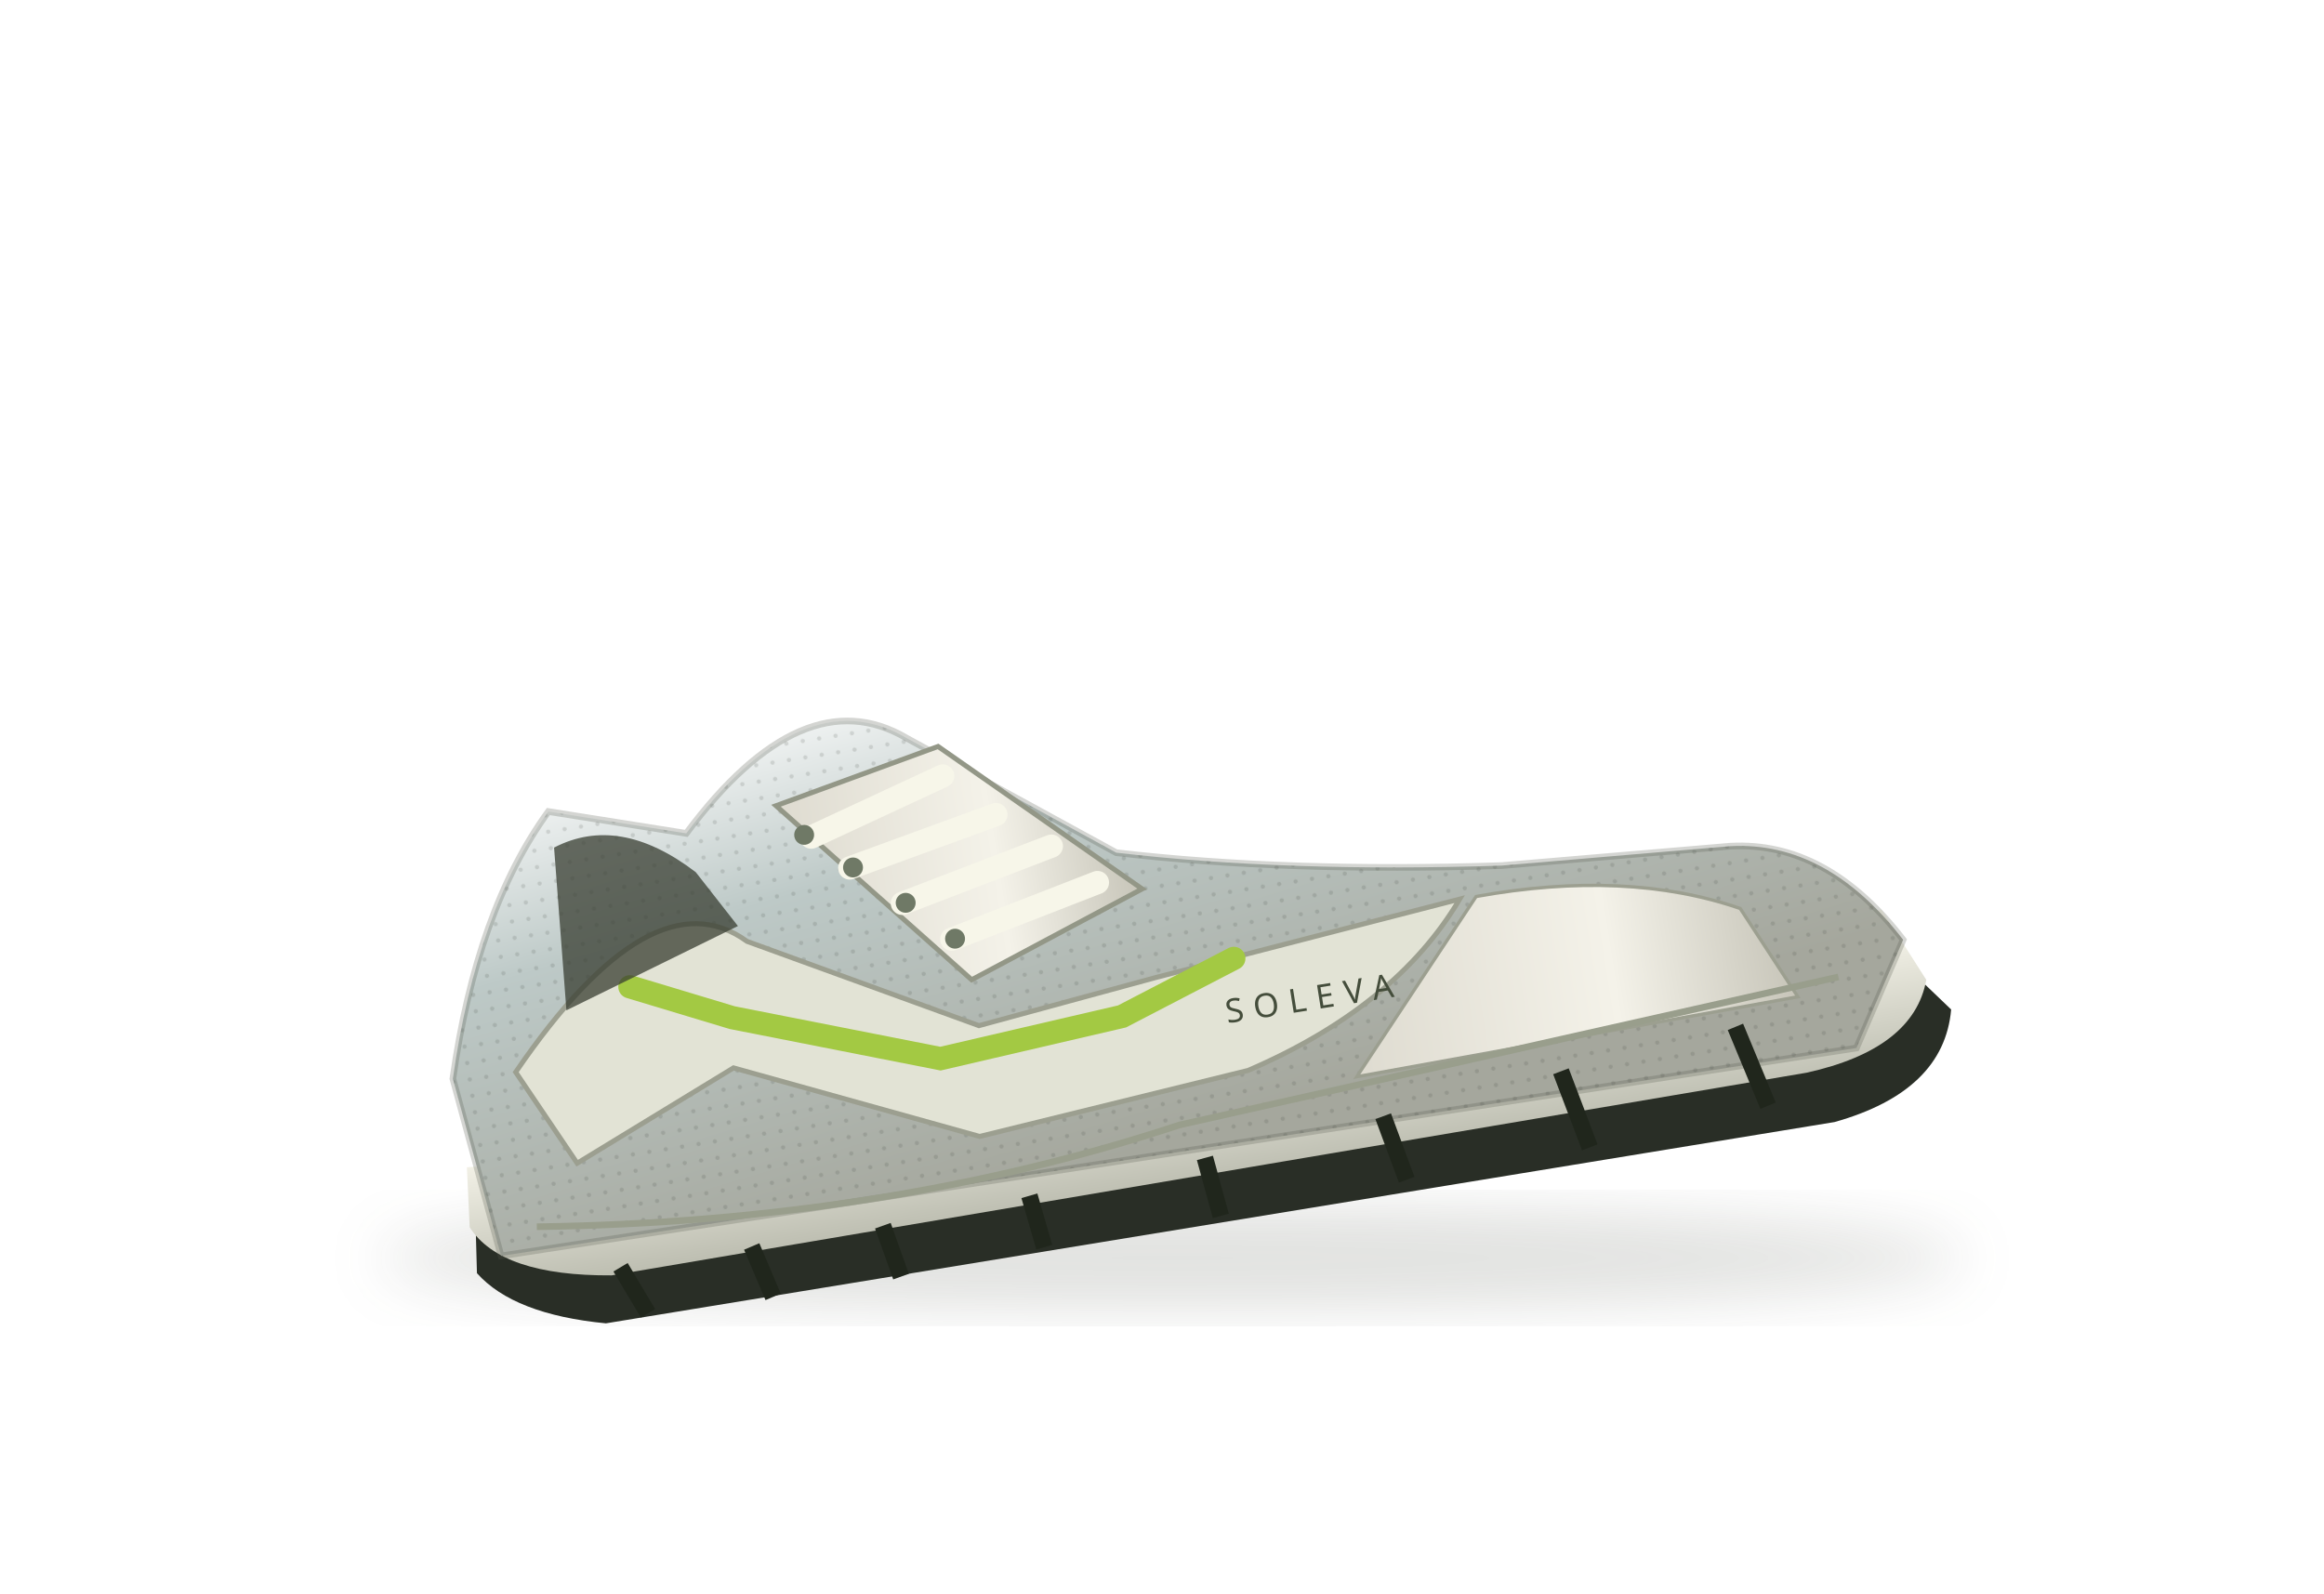
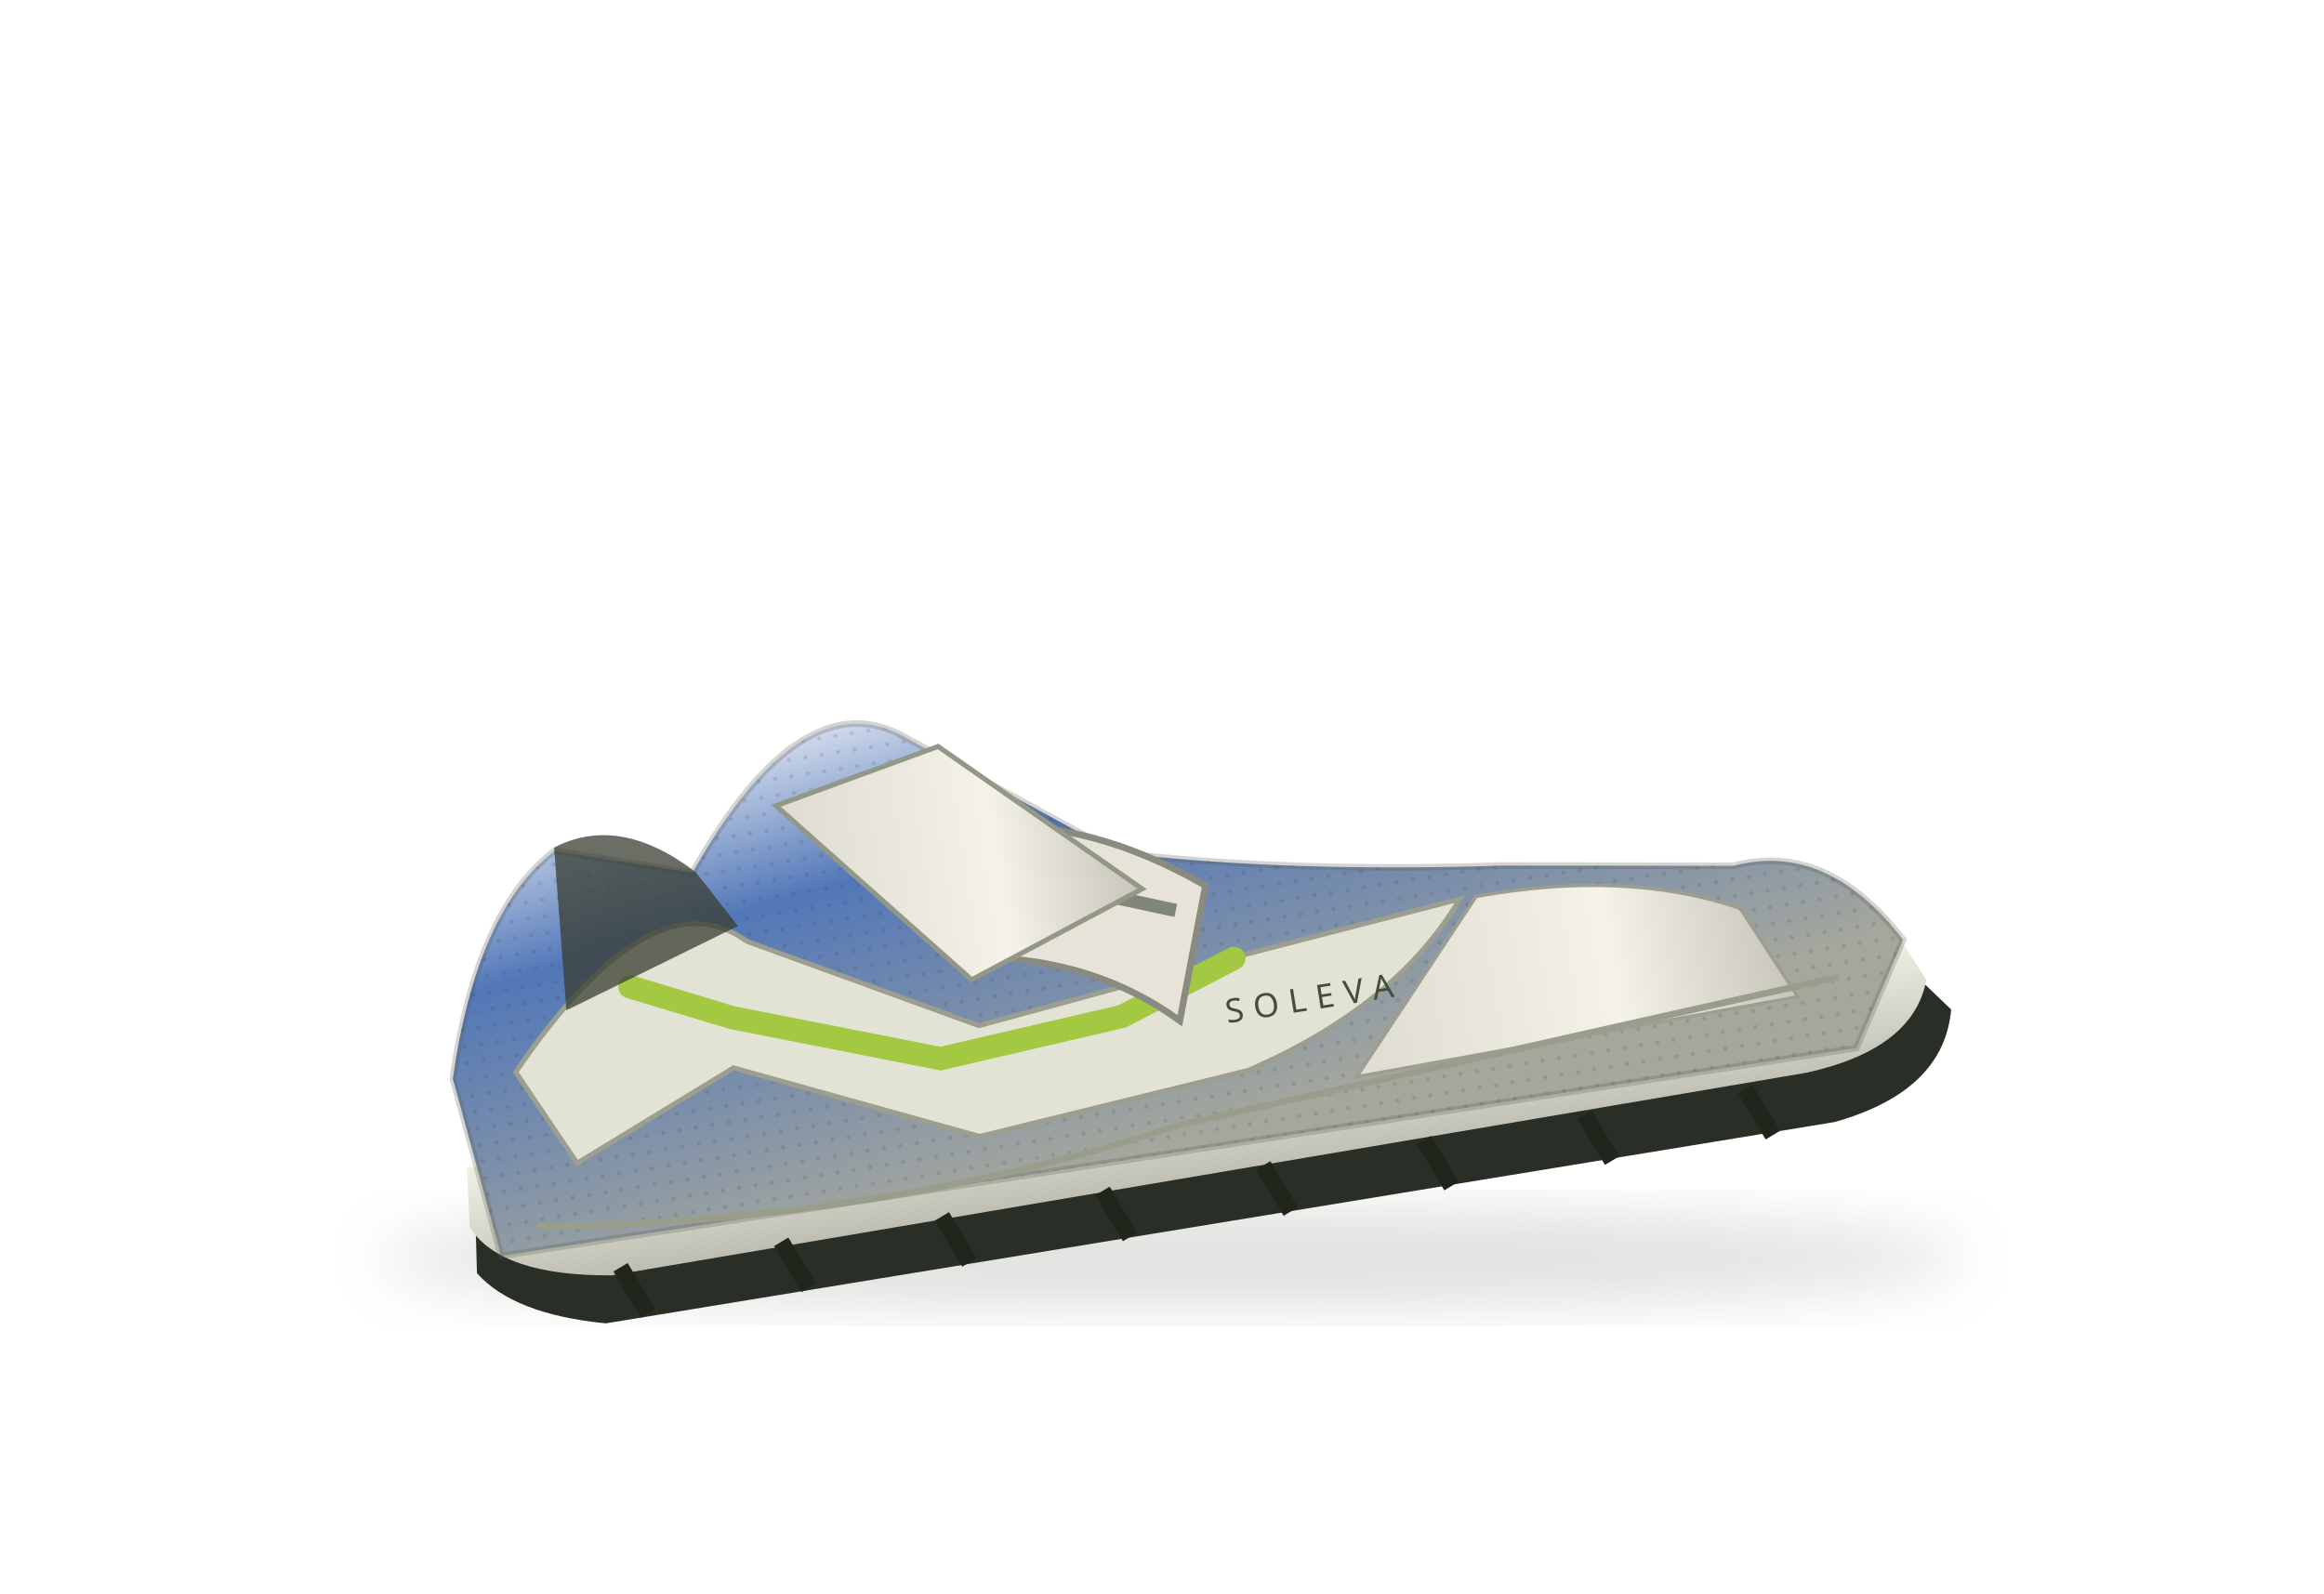
<svg xmlns="http://www.w3.org/2000/svg" viewBox="0 0 700 480">
  <defs>
    <linearGradient id="u" x1="0" y1="0" x2="0.4" y2="1">
      <stop stop-color="#ffffff" />
-       <stop offset=".38" stop-color="#bdc9c7" />
+       <stop offset=".38" stop-color="#5277b8" />
      <stop offset="1" stop-color="#a5a79d" />
    </linearGradient>
    <linearGradient id="s" x2="0" y2="1">
      <stop stop-color="#fffdf3" />
      <stop offset="1" stop-color="#bdbeb1" />
    </linearGradient>
    <linearGradient id="p">
      <stop stop-color="#dedbd0" />
      <stop offset=".6" stop-color="#f4f2e9" />
      <stop offset="1" stop-color="#c7c5b9" />
    </linearGradient>
    <pattern id="mesh" width="5" height="5" patternUnits="userSpaceOnUse">
      <circle cx="2" cy="2" r=".65" fill="#343830" opacity=".2" />
    </pattern>
    <filter id="blur">
      <feGaussianBlur stdDeviation="9" />
    </filter>
  </defs>
  <ellipse cx="353" cy="379" rx="239" ry="17" fill="#3b4032" opacity=".15" filter="url(#blur)" />
  <g transform="rotate(-9 350 280)">
    <path d="M133 327 Q252 343 344 335 L562 316 L581 341 Q575 365 541 369 L166 371 Q139 364 130 350Z" fill="#292e26" />
    <path d="M132 318 Q240 329 337 320 L565 308 L575 331 Q568 351 535 353 L170 357 Q137 352 130 336Z" fill="url(#s)" />
-     <path d="M132 291 Q147 242 173 216 L213 229 Q255 188 283 211 L340 255 Q390 269 454 277 L523 282 Q552 285 570 318 L551 348 L138 346 Z" fill="url(#u)" stroke="#555b4c" stroke-opacity=".25" stroke-width="2" />
-     <path d="M132 291 Q147 242 173 216 L213 229 Q255 188 283 211 L340 255 Q390 269 454 277 L523 282 Q552 285 570 318 L551 348 L138 346 Z" fill="url(#mesh)" opacity=".7" />
+     <path d="M132 291 Q147 242 173 228 L213 241 Q255 188 283 211 L340 255 Q390 269 454 277 L523 288 Q552 285 570 318 L551 348 L138 346 Z" fill="url(#u)" stroke="#555b4c" stroke-opacity=".25" stroke-width="2" />
+     <path d="M132 291 Q147 242 173 228 L213 241 Q255 188 283 211 L340 255 Q390 269 454 277 L523 288 Q552 285 570 318 L551 348 L138 346 Z" fill="url(#mesh)" opacity=".7" />
    <path d="M151 292 Q201 239 226 264 L291 300 L346 294 L440 285 Q416 314 369 326 L286 333 L216 301 L165 322Z" fill="#e2e3d5" stroke="#9c9f90" stroke-width="1.5" />
    <path d="M189 272L218 286 L278 308 L334 304 L370 292" fill="none" stroke="#a3c943" stroke-width="7" stroke-linecap="round" />
    <path d="M445 285 Q491 284 523 301L536 330 L401 333Z" fill="url(#p)" stroke="#9c9f90" stroke-width="1" />
+     <path d="M302 241Q334 244 365 269L351 308Q329 286 296 280Z" fill="#e7e3d8" stroke="#8a8b80" stroke-width="2" />
+     <path d="M298 253L355 275" stroke="#808678" stroke-width="4" />
    <path d="M173 227Q194 220 214 241L224 259L169 276Z" fill="#383d32" opacity=".75" />
    <path d="M241 225L292 215L346 267L291 286Z" fill="url(#p)" stroke="#939787" stroke-width="1.5" />
-     <g stroke="#f7f6e9" stroke-width="7" stroke-linecap="round">
-       <path d="M250 236L292 224M260 247L306 238M274 260L321 250M287 273L333 263" />
-     </g>
-     <g fill="#6f7966">
-       <circle cx="248" cy="235" r="3" />
-       <circle cx="261" cy="247" r="3" />
-       <circle cx="275" cy="260" r="3" />
-       <circle cx="288" cy="273" r="3" />
-     </g>
    <path d="M150 339Q254 354 346 339L549 326" fill="none" stroke="#999e8c" stroke-width="2" />
-     <g stroke="#20261c" stroke-width="5">
-       <path d="M173 355L179 370M213 355L217 371M253 355L256 371M298 353L300 369M352 350L354 368M407 346L411 366M462 341L467 365M516 336L522 361" />
-     </g>
+     <path d="M173 355L179 370" stroke="#20261c" stroke-width="5" />
+     <path d="M222 355L228 370" stroke="#20261c" stroke-width="5" />
+     <path d="M271 355L277 370" stroke="#20261c" stroke-width="5" />
+     <path d="M320 355L326 370" stroke="#20261c" stroke-width="5" />
+     <path d="M369 355L375 370" stroke="#20261c" stroke-width="5" />
+     <path d="M418 355L424 370" stroke="#20261c" stroke-width="5" />
+     <path d="M467 355L473 370" stroke="#20261c" stroke-width="5" />
+     <path d="M516 355L522 370" stroke="#20261c" stroke-width="5" />
    <text x="365" y="311" fill="#444d3b" font-family="sans-serif" font-size="10" letter-spacing="3">SOLEVA</text>
  </g>
</svg>
